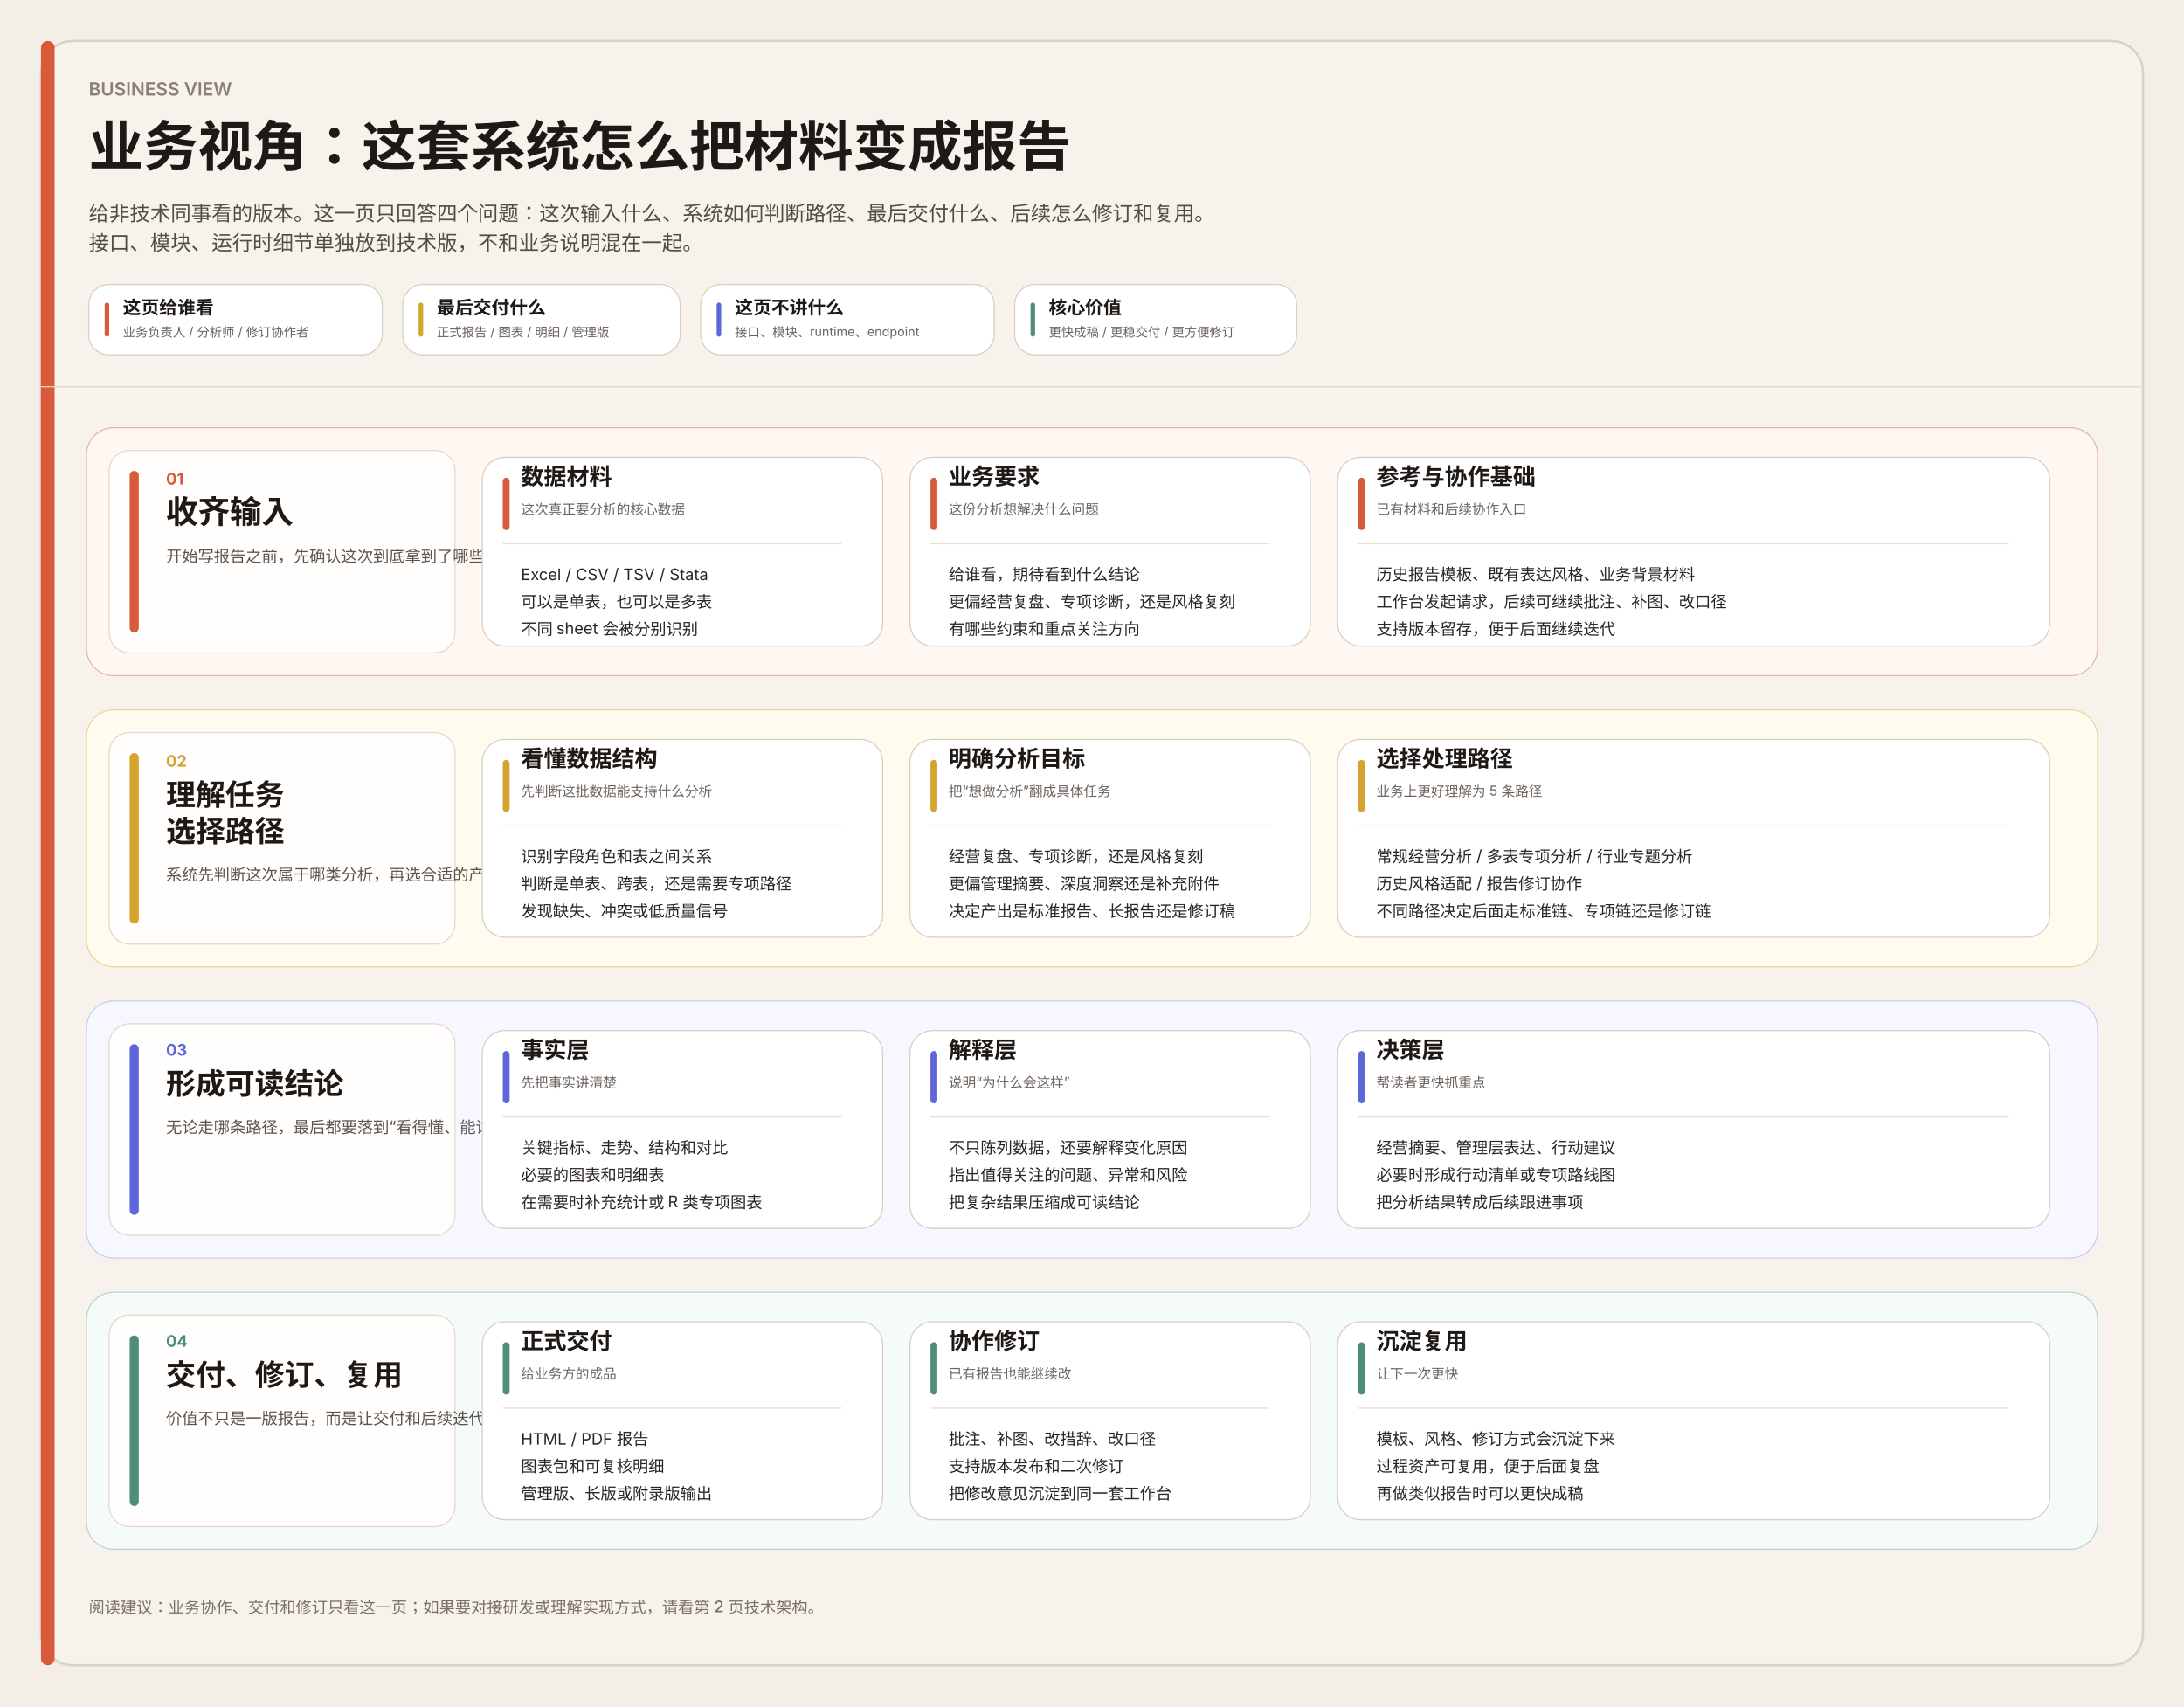
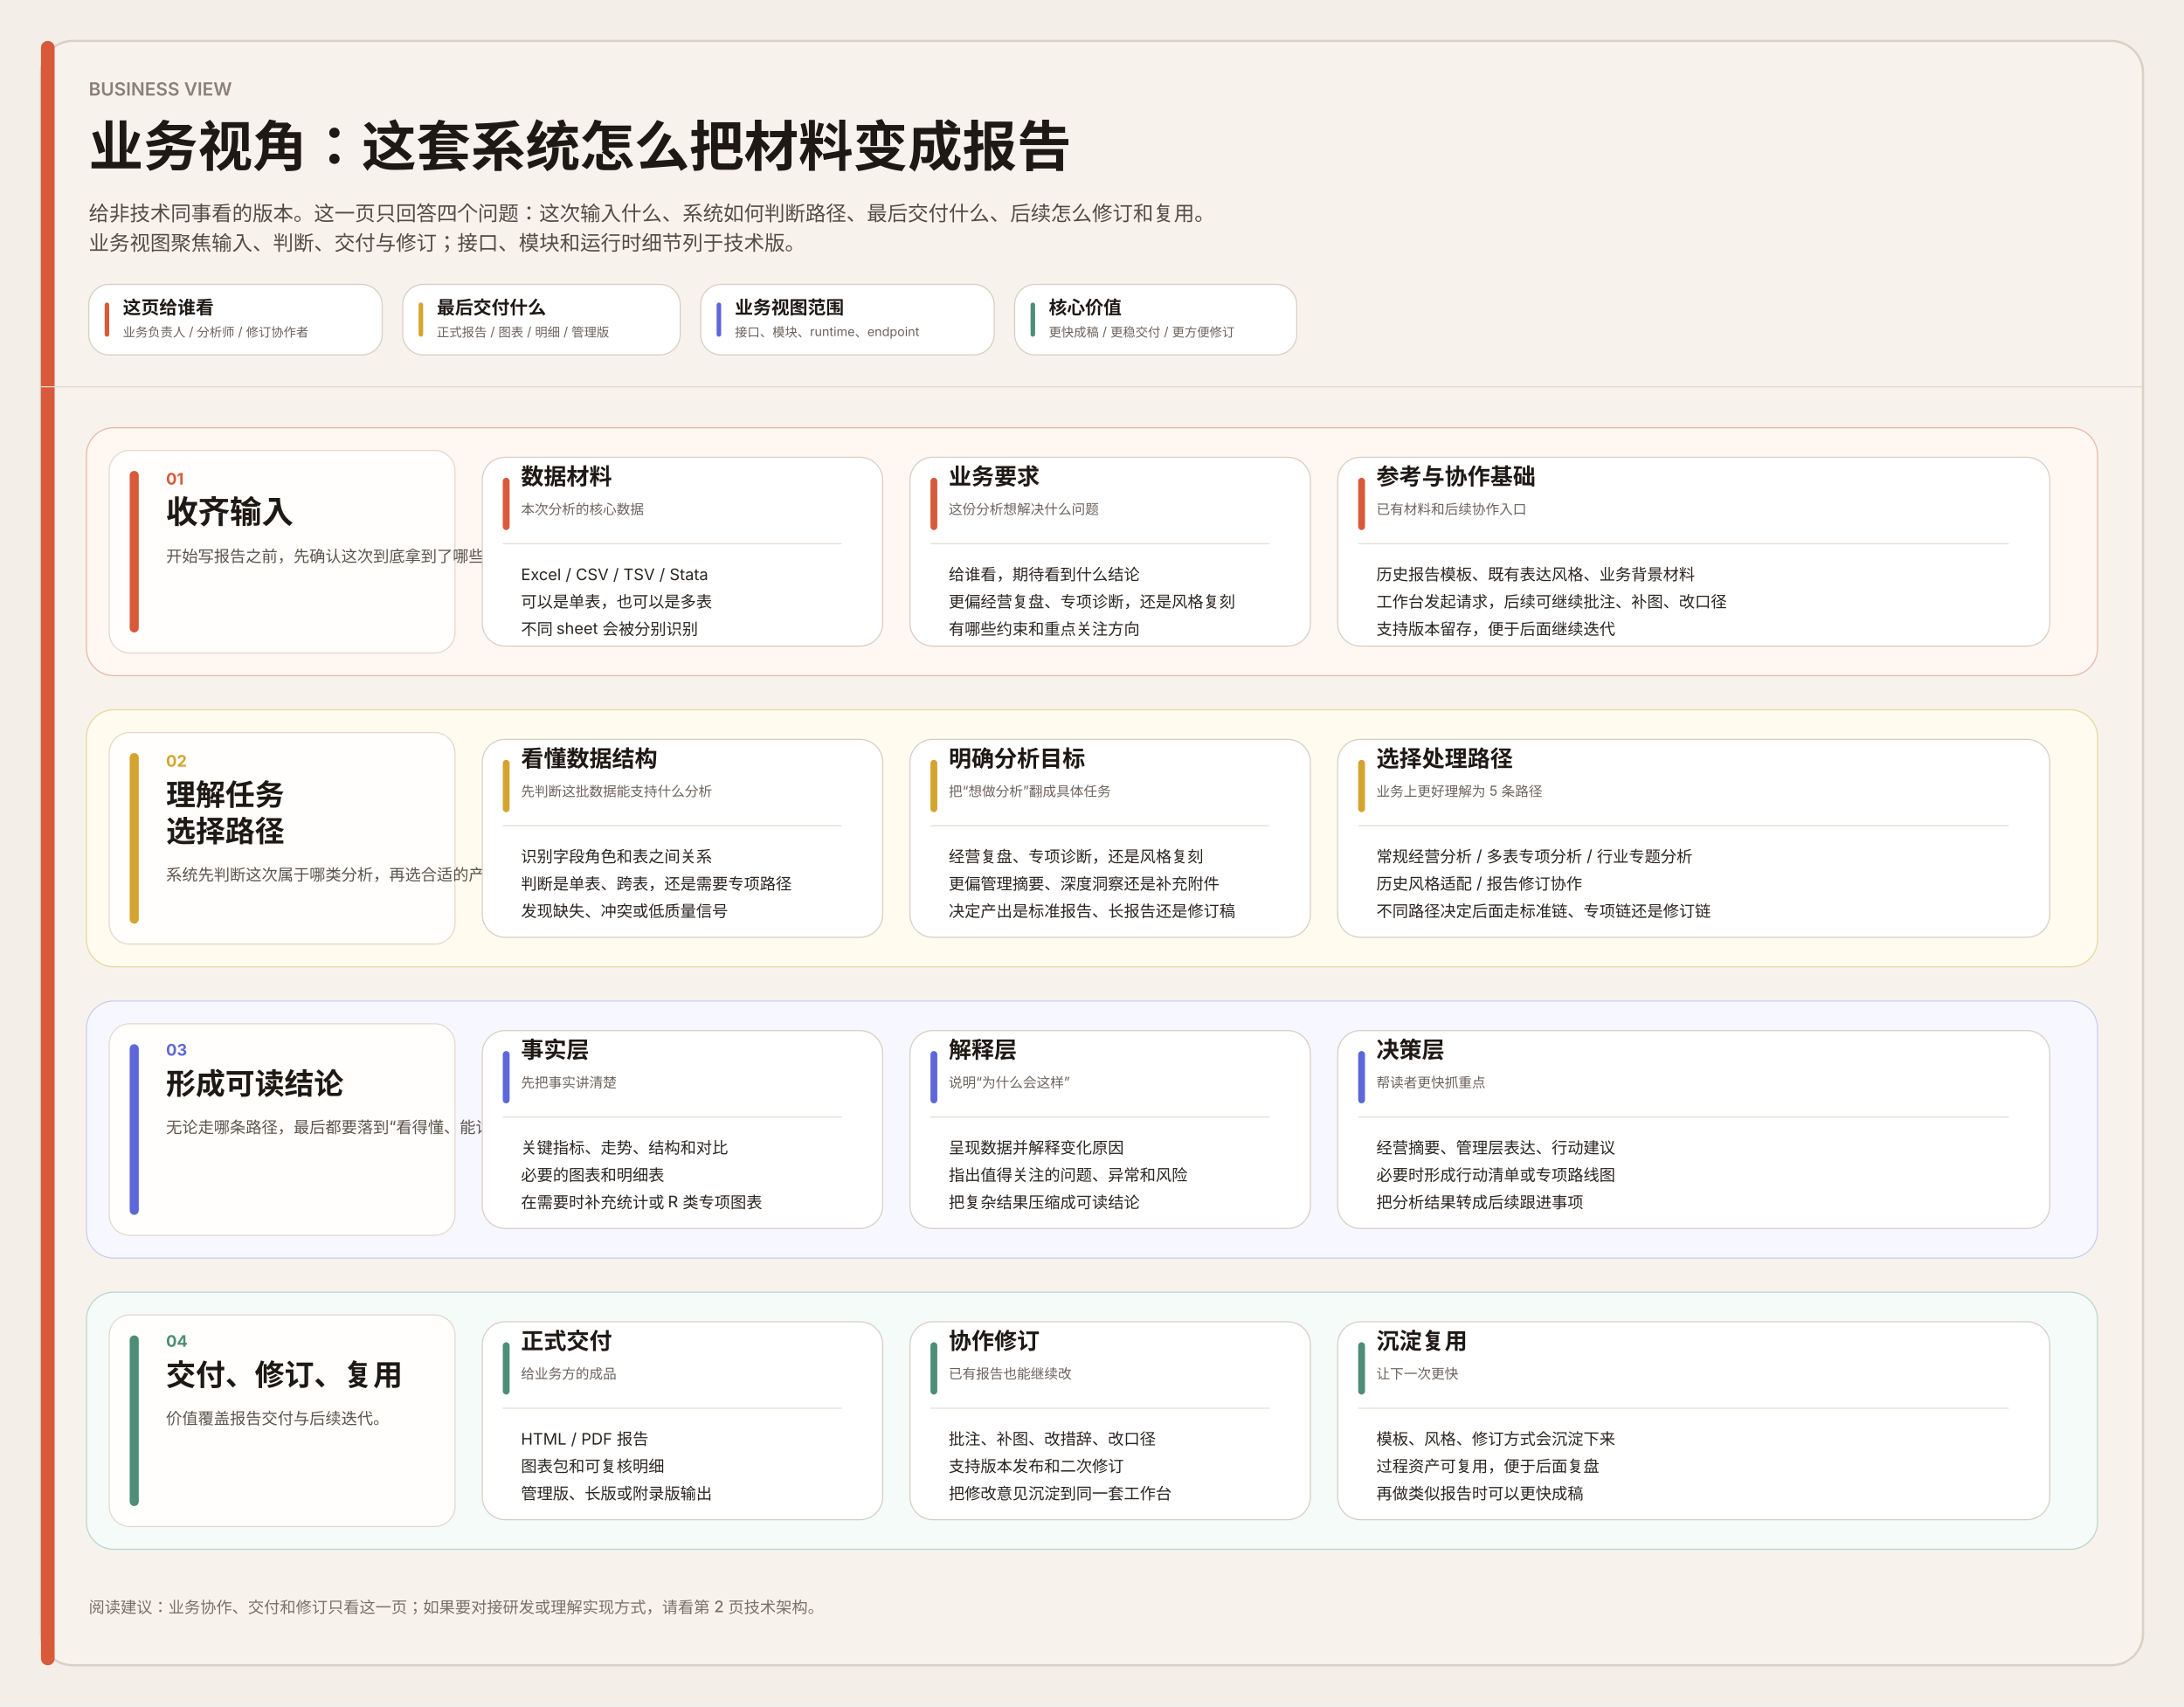
<svg xmlns="http://www.w3.org/2000/svg" width="1920" height="1500" viewBox="0 0 1920 1500" fill="none">
  <rect width="1920" height="1500" fill="#F3EFE8" />
  <rect x="36" y="36" width="1848" height="1428" rx="28" fill="#F7F3EC" stroke="#D9D0C6" stroke-width="2" />
  <rect x="36" y="36" width="12" height="1428" rx="6" fill="#D85A3A" />
  <text x="78" y="84" fill="#8A8078" font-size="16" font-family="Inter, Arial, sans-serif" font-weight="600">BUSINESS VIEW</text>
  <text x="78" y="146" fill="#1F1916" font-size="48" font-family="Inter, Arial, sans-serif" font-weight="700">业务视角：这套系统怎么把材料变成报告</text>
  <text x="78" y="194" fill="#544B46" font-size="18" font-family="Inter, Arial, sans-serif">给非技术同事看的版本。这一页只回答四个问题：这次输入什么、系统如何判断路径、最后交付什么、后续怎么修订和复用。</text>
-   <text x="78" y="220" fill="#544B46" font-size="18" font-family="Inter, Arial, sans-serif">接口、模块、运行时细节单独放到技术版，不和业务说明混在一起。</text>
+   <text x="78" y="220" fill="#544B46" font-size="18" font-family="Inter, Arial, sans-serif">业务视图聚焦输入、判断、交付与修订；接口、模块和运行时细节列于技术版。</text>
  <g>
    <rect x="78" y="250" width="258" height="62" rx="18" fill="#FFFFFF" stroke="#D7CEC4" />
    <rect x="92" y="266" width="4" height="30" rx="2" fill="#D85A3A" />
    <text x="108" y="276" fill="#1F1916" font-size="16" font-family="Inter, Arial, sans-serif" font-weight="600">这页给谁看</text>
    <text x="108" y="296" fill="#6C625C" font-size="11" font-family="Inter, Arial, sans-serif">业务负责人 / 分析师 / 修订协作者</text>
  </g>
  <g>
    <rect x="354" y="250" width="244" height="62" rx="18" fill="#FFFFFF" stroke="#D7CEC4" />
    <rect x="368" y="266" width="4" height="30" rx="2" fill="#D4A42F" />
    <text x="384" y="276" fill="#1F1916" font-size="16" font-family="Inter, Arial, sans-serif" font-weight="600">最后交付什么</text>
    <text x="384" y="296" fill="#6C625C" font-size="11" font-family="Inter, Arial, sans-serif">正式报告 / 图表 / 明细 / 管理版</text>
  </g>
  <g>
    <rect x="616" y="250" width="258" height="62" rx="18" fill="#FFFFFF" stroke="#D7CEC4" />
    <rect x="630" y="266" width="4" height="30" rx="2" fill="#5D67D9" />
-     <text x="646" y="276" fill="#1F1916" font-size="16" font-family="Inter, Arial, sans-serif" font-weight="600">这页不讲什么</text>
+     <text x="646" y="276" fill="#1F1916" font-size="16" font-family="Inter, Arial, sans-serif" font-weight="600">业务视图范围</text>
    <text x="646" y="296" fill="#6C625C" font-size="11" font-family="Inter, Arial, sans-serif">接口、模块、runtime、endpoint</text>
  </g>
  <g>
    <rect x="892" y="250" width="248" height="62" rx="18" fill="#FFFFFF" stroke="#D7CEC4" />
    <rect x="906" y="266" width="4" height="30" rx="2" fill="#4E8D77" />
    <text x="922" y="276" fill="#1F1916" font-size="16" font-family="Inter, Arial, sans-serif" font-weight="600">核心价值</text>
    <text x="922" y="296" fill="#6C625C" font-size="11" font-family="Inter, Arial, sans-serif">更快成稿 / 更稳交付 / 更方便修订</text>
  </g>
  <line x1="36" y1="340" x2="1884" y2="340" stroke="#E0D8CF" />
  <rect x="76" y="376" width="1768" height="218" rx="24" fill="#FFF7F2" stroke="#E8B7A8" />
  <rect x="96" y="396" width="304" height="178" rx="18" fill="#FFFEFC" stroke="#E5D8CD" />
  <rect x="114" y="414" width="8" height="142" rx="4" fill="#D85A3A" />
  <text x="146" y="426" fill="#D85A3A" font-size="14" font-family="Inter, Arial, sans-serif" font-weight="700">01</text>
  <text x="146" y="460" fill="#1F1916" font-size="28" font-family="Inter, Arial, sans-serif" font-weight="700">收齐输入</text>
  <text x="146" y="494" fill="#5C534D" font-size="14" font-family="Inter, Arial, sans-serif">开始写报告之前，先确认这次到底拿到了哪些材料。</text>
  <g>
    <rect x="424" y="402" width="352" height="166" rx="20" fill="#FFFFFF" stroke="#D8CEC5" />
    <rect x="442" y="420" width="6" height="46" rx="3" fill="#D85A3A" />
    <text x="458" y="426" fill="#1F1916" font-size="20" font-family="Inter, Arial, sans-serif" font-weight="600">数据材料</text>
-     <text x="458" y="452" fill="#6C625C" font-size="12" font-family="Inter, Arial, sans-serif">这次真正要分析的核心数据</text>
+     <text x="458" y="452" fill="#6C625C" font-size="12" font-family="Inter, Arial, sans-serif">本次分析的核心数据</text>
    <line x1="442" y1="478" x2="740" y2="478" stroke="#E7DED5" />
    <text x="458" y="510" fill="#2B2521" font-size="14" font-family="Inter, Arial, sans-serif">Excel / CSV / TSV / Stata</text>
    <text x="458" y="534" fill="#2B2521" font-size="14" font-family="Inter, Arial, sans-serif">可以是单表，也可以是多表</text>
    <text x="458" y="558" fill="#2B2521" font-size="14" font-family="Inter, Arial, sans-serif">不同 sheet 会被分别识别</text>
  </g>
  <g>
    <rect x="800" y="402" width="352" height="166" rx="20" fill="#FFFFFF" stroke="#D8CEC5" />
    <rect x="818" y="420" width="6" height="46" rx="3" fill="#D85A3A" />
    <text x="834" y="426" fill="#1F1916" font-size="20" font-family="Inter, Arial, sans-serif" font-weight="600">业务要求</text>
    <text x="834" y="452" fill="#6C625C" font-size="12" font-family="Inter, Arial, sans-serif">这份分析想解决什么问题</text>
    <line x1="818" y1="478" x2="1116" y2="478" stroke="#E7DED5" />
    <text x="834" y="510" fill="#2B2521" font-size="14" font-family="Inter, Arial, sans-serif">给谁看，期待看到什么结论</text>
    <text x="834" y="534" fill="#2B2521" font-size="14" font-family="Inter, Arial, sans-serif">更偏经营复盘、专项诊断，还是风格复刻</text>
    <text x="834" y="558" fill="#2B2521" font-size="14" font-family="Inter, Arial, sans-serif">有哪些约束和重点关注方向</text>
  </g>
  <g>
    <rect x="1176" y="402" width="626" height="166" rx="20" fill="#FFFFFF" stroke="#D8CEC5" />
    <rect x="1194" y="420" width="6" height="46" rx="3" fill="#D85A3A" />
    <text x="1210" y="426" fill="#1F1916" font-size="20" font-family="Inter, Arial, sans-serif" font-weight="600">参考与协作基础</text>
    <text x="1210" y="452" fill="#6C625C" font-size="12" font-family="Inter, Arial, sans-serif">已有材料和后续协作入口</text>
    <line x1="1194" y1="478" x2="1766" y2="478" stroke="#E7DED5" />
    <text x="1210" y="510" fill="#2B2521" font-size="14" font-family="Inter, Arial, sans-serif">历史报告模板、既有表达风格、业务背景材料</text>
    <text x="1210" y="534" fill="#2B2521" font-size="14" font-family="Inter, Arial, sans-serif">工作台发起请求，后续可继续批注、补图、改口径</text>
    <text x="1210" y="558" fill="#2B2521" font-size="14" font-family="Inter, Arial, sans-serif">支持版本留存，便于后面继续迭代</text>
  </g>
  <rect x="76" y="624" width="1768" height="226" rx="24" fill="#FFFBEF" stroke="#E8D79A" />
  <rect x="96" y="644" width="304" height="186" rx="18" fill="#FFFEFC" stroke="#E5D8CD" />
  <rect x="114" y="662" width="8" height="150" rx="4" fill="#D4A42F" />
  <text x="146" y="674" fill="#D4A42F" font-size="14" font-family="Inter, Arial, sans-serif" font-weight="700">02</text>
  <text x="146" y="708" fill="#1F1916" font-size="26" font-family="Inter, Arial, sans-serif" font-weight="700">理解任务</text>
  <text x="146" y="740" fill="#1F1916" font-size="26" font-family="Inter, Arial, sans-serif" font-weight="700">选择路径</text>
  <text x="146" y="774" fill="#5C534D" font-size="14" font-family="Inter, Arial, sans-serif">系统先判断这次属于哪类分析，再选合适的产出方式。</text>
  <g>
    <rect x="424" y="650" width="352" height="174" rx="20" fill="#FFFFFF" stroke="#D8CEC5" />
    <rect x="442" y="668" width="6" height="46" rx="3" fill="#D4A42F" />
    <text x="458" y="674" fill="#1F1916" font-size="20" font-family="Inter, Arial, sans-serif" font-weight="600">看懂数据结构</text>
    <text x="458" y="700" fill="#6C625C" font-size="12" font-family="Inter, Arial, sans-serif">先判断这批数据能支持什么分析</text>
    <line x1="442" y1="726" x2="740" y2="726" stroke="#E7DED5" />
    <text x="458" y="758" fill="#2B2521" font-size="14" font-family="Inter, Arial, sans-serif">识别字段角色和表之间关系</text>
    <text x="458" y="782" fill="#2B2521" font-size="14" font-family="Inter, Arial, sans-serif">判断是单表、跨表，还是需要专项路径</text>
    <text x="458" y="806" fill="#2B2521" font-size="14" font-family="Inter, Arial, sans-serif">发现缺失、冲突或低质量信号</text>
  </g>
  <g>
    <rect x="800" y="650" width="352" height="174" rx="20" fill="#FFFFFF" stroke="#D8CEC5" />
    <rect x="818" y="668" width="6" height="46" rx="3" fill="#D4A42F" />
    <text x="834" y="674" fill="#1F1916" font-size="20" font-family="Inter, Arial, sans-serif" font-weight="600">明确分析目标</text>
    <text x="834" y="700" fill="#6C625C" font-size="12" font-family="Inter, Arial, sans-serif">把“想做分析”翻成具体任务</text>
    <line x1="818" y1="726" x2="1116" y2="726" stroke="#E7DED5" />
    <text x="834" y="758" fill="#2B2521" font-size="14" font-family="Inter, Arial, sans-serif">经营复盘、专项诊断，还是风格复刻</text>
    <text x="834" y="782" fill="#2B2521" font-size="14" font-family="Inter, Arial, sans-serif">更偏管理摘要、深度洞察还是补充附件</text>
    <text x="834" y="806" fill="#2B2521" font-size="14" font-family="Inter, Arial, sans-serif">决定产出是标准报告、长报告还是修订稿</text>
  </g>
  <g>
    <rect x="1176" y="650" width="626" height="174" rx="20" fill="#FFFFFF" stroke="#D8CEC5" />
    <rect x="1194" y="668" width="6" height="46" rx="3" fill="#D4A42F" />
    <text x="1210" y="674" fill="#1F1916" font-size="20" font-family="Inter, Arial, sans-serif" font-weight="600">选择处理路径</text>
    <text x="1210" y="700" fill="#6C625C" font-size="12" font-family="Inter, Arial, sans-serif">业务上更好理解为 5 条路径</text>
    <line x1="1194" y1="726" x2="1766" y2="726" stroke="#E7DED5" />
    <text x="1210" y="758" fill="#2B2521" font-size="14" font-family="Inter, Arial, sans-serif">常规经营分析 / 多表专项分析 / 行业专题分析</text>
    <text x="1210" y="782" fill="#2B2521" font-size="14" font-family="Inter, Arial, sans-serif">历史风格适配 / 报告修订协作</text>
    <text x="1210" y="806" fill="#2B2521" font-size="14" font-family="Inter, Arial, sans-serif">不同路径决定后面走标准链、专项链还是修订链</text>
  </g>
  <rect x="76" y="880" width="1768" height="226" rx="24" fill="#F7F8FF" stroke="#C9CBF2" />
  <rect x="96" y="900" width="304" height="186" rx="18" fill="#FFFEFC" stroke="#E5D8CD" />
  <rect x="114" y="918" width="8" height="150" rx="4" fill="#5D67D9" />
  <text x="146" y="928" fill="#5D67D9" font-size="14" font-family="Inter, Arial, sans-serif" font-weight="700">03</text>
  <text x="146" y="962" fill="#1F1916" font-size="26" font-family="Inter, Arial, sans-serif" font-weight="700">形成可读结论</text>
  <text x="146" y="996" fill="#5C534D" font-size="14" font-family="Inter, Arial, sans-serif">无论走哪条路径，最后都要落到“看得懂、能讨论、能决策”的报告。</text>
  <g>
    <rect x="424" y="906" width="352" height="174" rx="20" fill="#FFFFFF" stroke="#D8CEC5" />
    <rect x="442" y="924" width="6" height="46" rx="3" fill="#5D67D9" />
    <text x="458" y="930" fill="#1F1916" font-size="20" font-family="Inter, Arial, sans-serif" font-weight="600">事实层</text>
    <text x="458" y="956" fill="#6C625C" font-size="12" font-family="Inter, Arial, sans-serif">先把事实讲清楚</text>
    <line x1="442" y1="982" x2="740" y2="982" stroke="#E7DED5" />
    <text x="458" y="1014" fill="#2B2521" font-size="14" font-family="Inter, Arial, sans-serif">关键指标、走势、结构和对比</text>
    <text x="458" y="1038" fill="#2B2521" font-size="14" font-family="Inter, Arial, sans-serif">必要的图表和明细表</text>
    <text x="458" y="1062" fill="#2B2521" font-size="14" font-family="Inter, Arial, sans-serif">在需要时补充统计或 R 类专项图表</text>
  </g>
  <g>
    <rect x="800" y="906" width="352" height="174" rx="20" fill="#FFFFFF" stroke="#D8CEC5" />
    <rect x="818" y="924" width="6" height="46" rx="3" fill="#5D67D9" />
    <text x="834" y="930" fill="#1F1916" font-size="20" font-family="Inter, Arial, sans-serif" font-weight="600">解释层</text>
    <text x="834" y="956" fill="#6C625C" font-size="12" font-family="Inter, Arial, sans-serif">说明“为什么会这样”</text>
    <line x1="818" y1="982" x2="1116" y2="982" stroke="#E7DED5" />
-     <text x="834" y="1014" fill="#2B2521" font-size="14" font-family="Inter, Arial, sans-serif">不只陈列数据，还要解释变化原因</text>
+     <text x="834" y="1014" fill="#2B2521" font-size="14" font-family="Inter, Arial, sans-serif">呈现数据并解释变化原因</text>
    <text x="834" y="1038" fill="#2B2521" font-size="14" font-family="Inter, Arial, sans-serif">指出值得关注的问题、异常和风险</text>
    <text x="834" y="1062" fill="#2B2521" font-size="14" font-family="Inter, Arial, sans-serif">把复杂结果压缩成可读结论</text>
  </g>
  <g>
    <rect x="1176" y="906" width="626" height="174" rx="20" fill="#FFFFFF" stroke="#D8CEC5" />
    <rect x="1194" y="924" width="6" height="46" rx="3" fill="#5D67D9" />
    <text x="1210" y="930" fill="#1F1916" font-size="20" font-family="Inter, Arial, sans-serif" font-weight="600">决策层</text>
    <text x="1210" y="956" fill="#6C625C" font-size="12" font-family="Inter, Arial, sans-serif">帮读者更快抓重点</text>
    <line x1="1194" y1="982" x2="1766" y2="982" stroke="#E7DED5" />
    <text x="1210" y="1014" fill="#2B2521" font-size="14" font-family="Inter, Arial, sans-serif">经营摘要、管理层表达、行动建议</text>
    <text x="1210" y="1038" fill="#2B2521" font-size="14" font-family="Inter, Arial, sans-serif">必要时形成行动清单或专项路线图</text>
    <text x="1210" y="1062" fill="#2B2521" font-size="14" font-family="Inter, Arial, sans-serif">把分析结果转成后续跟进事项</text>
  </g>
  <rect x="76" y="1136" width="1768" height="226" rx="24" fill="#F4FBF8" stroke="#B9D6CC" />
  <rect x="96" y="1156" width="304" height="186" rx="18" fill="#FFFEFC" stroke="#E5D8CD" />
  <rect x="114" y="1174" width="8" height="150" rx="4" fill="#4E8D77" />
  <text x="146" y="1184" fill="#4E8D77" font-size="14" font-family="Inter, Arial, sans-serif" font-weight="700">04</text>
  <text x="146" y="1218" fill="#1F1916" font-size="26" font-family="Inter, Arial, sans-serif" font-weight="700">交付、修订、复用</text>
-   <text x="146" y="1252" fill="#5C534D" font-size="14" font-family="Inter, Arial, sans-serif">价值不只是一版报告，而是让交付和后续迭代都更顺。</text>
+   <text x="146" y="1252" fill="#5C534D" font-size="14" font-family="Inter, Arial, sans-serif">价值覆盖报告交付与后续迭代。</text>
  <g>
    <rect x="424" y="1162" width="352" height="174" rx="20" fill="#FFFFFF" stroke="#D8CEC5" />
    <rect x="442" y="1180" width="6" height="46" rx="3" fill="#4E8D77" />
    <text x="458" y="1186" fill="#1F1916" font-size="20" font-family="Inter, Arial, sans-serif" font-weight="600">正式交付</text>
    <text x="458" y="1212" fill="#6C625C" font-size="12" font-family="Inter, Arial, sans-serif">给业务方的成品</text>
    <line x1="442" y1="1238" x2="740" y2="1238" stroke="#E7DED5" />
    <text x="458" y="1270" fill="#2B2521" font-size="14" font-family="Inter, Arial, sans-serif">HTML / PDF 报告</text>
    <text x="458" y="1294" fill="#2B2521" font-size="14" font-family="Inter, Arial, sans-serif">图表包和可复核明细</text>
    <text x="458" y="1318" fill="#2B2521" font-size="14" font-family="Inter, Arial, sans-serif">管理版、长版或附录版输出</text>
  </g>
  <g>
    <rect x="800" y="1162" width="352" height="174" rx="20" fill="#FFFFFF" stroke="#D8CEC5" />
    <rect x="818" y="1180" width="6" height="46" rx="3" fill="#4E8D77" />
    <text x="834" y="1186" fill="#1F1916" font-size="20" font-family="Inter, Arial, sans-serif" font-weight="600">协作修订</text>
    <text x="834" y="1212" fill="#6C625C" font-size="12" font-family="Inter, Arial, sans-serif">已有报告也能继续改</text>
    <line x1="818" y1="1238" x2="1116" y2="1238" stroke="#E7DED5" />
    <text x="834" y="1270" fill="#2B2521" font-size="14" font-family="Inter, Arial, sans-serif">批注、补图、改措辞、改口径</text>
    <text x="834" y="1294" fill="#2B2521" font-size="14" font-family="Inter, Arial, sans-serif">支持版本发布和二次修订</text>
    <text x="834" y="1318" fill="#2B2521" font-size="14" font-family="Inter, Arial, sans-serif">把修改意见沉淀到同一套工作台</text>
  </g>
  <g>
    <rect x="1176" y="1162" width="626" height="174" rx="20" fill="#FFFFFF" stroke="#D8CEC5" />
    <rect x="1194" y="1180" width="6" height="46" rx="3" fill="#4E8D77" />
    <text x="1210" y="1186" fill="#1F1916" font-size="20" font-family="Inter, Arial, sans-serif" font-weight="600">沉淀复用</text>
    <text x="1210" y="1212" fill="#6C625C" font-size="12" font-family="Inter, Arial, sans-serif">让下一次更快</text>
    <line x1="1194" y1="1238" x2="1766" y2="1238" stroke="#E7DED5" />
    <text x="1210" y="1270" fill="#2B2521" font-size="14" font-family="Inter, Arial, sans-serif">模板、风格、修订方式会沉淀下来</text>
    <text x="1210" y="1294" fill="#2B2521" font-size="14" font-family="Inter, Arial, sans-serif">过程资产可复用，便于后面复盘</text>
    <text x="1210" y="1318" fill="#2B2521" font-size="14" font-family="Inter, Arial, sans-serif">再做类似报告时可以更快成稿</text>
  </g>
  <text x="78" y="1418" fill="#7A7068" font-size="14" font-family="Inter, Arial, sans-serif" font-weight="500">阅读建议：业务协作、交付和修订只看这一页；如果要对接研发或理解实现方式，请看第 2 页技术架构。</text>
</svg>
